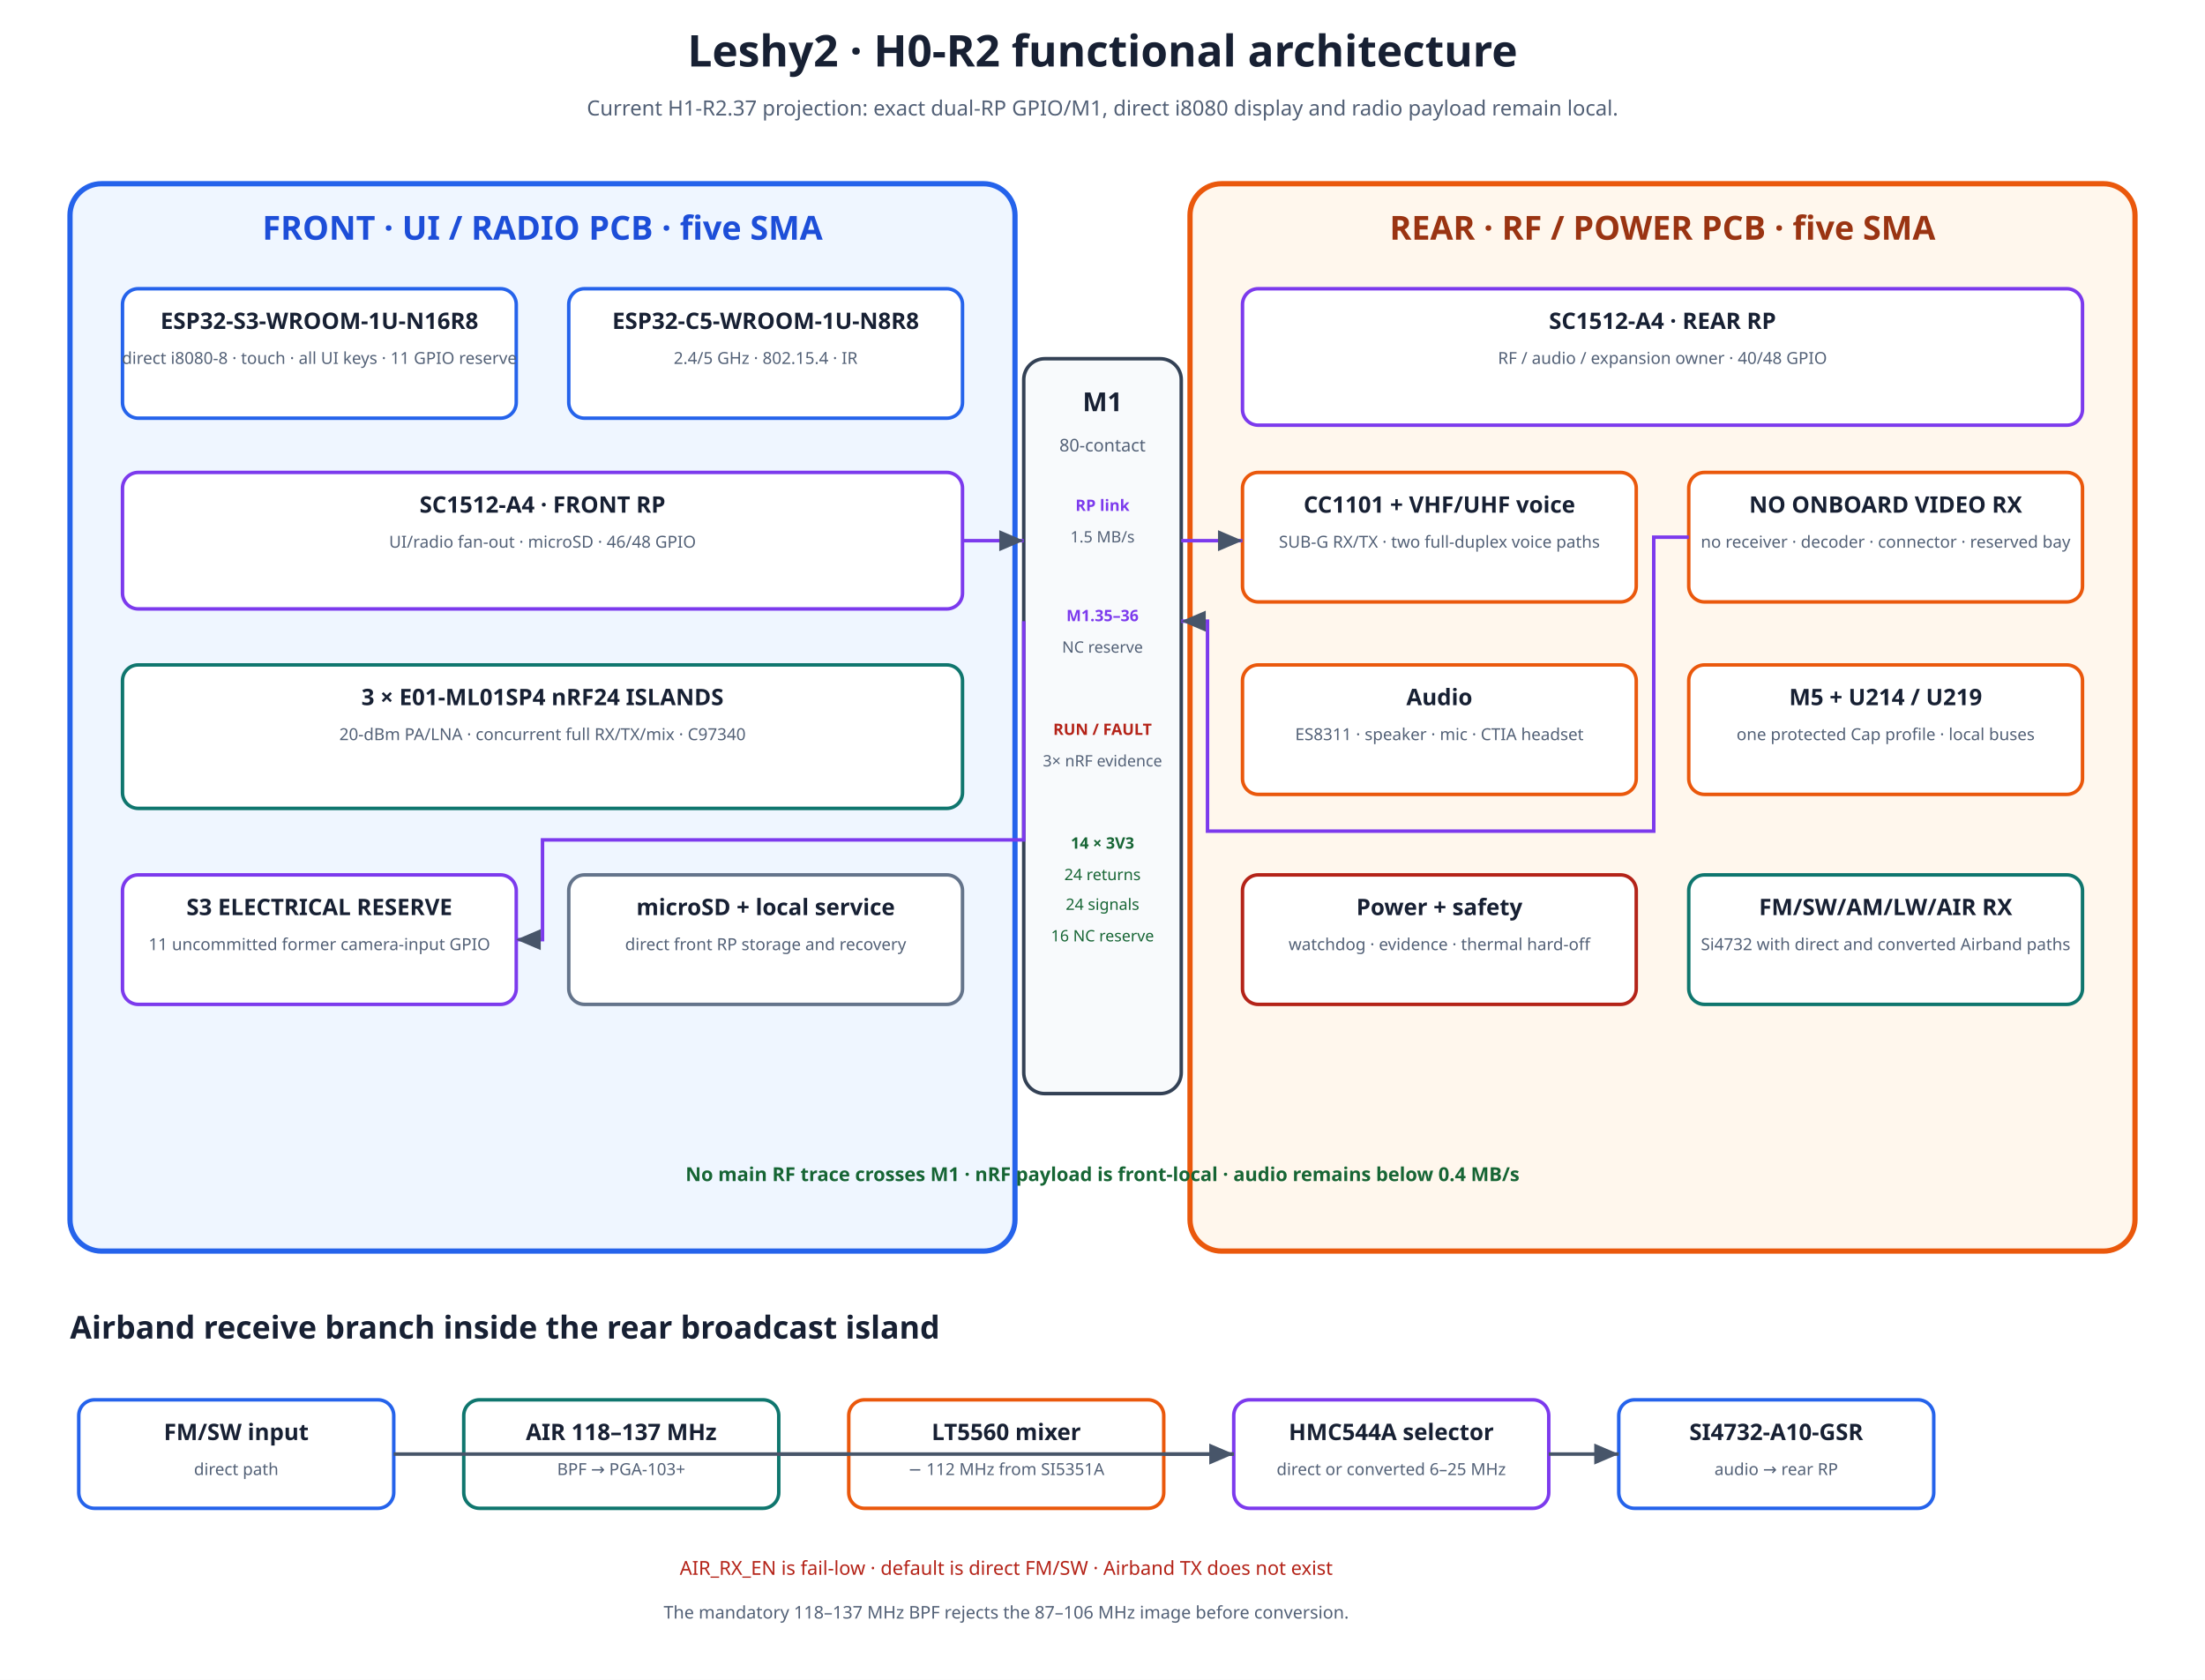
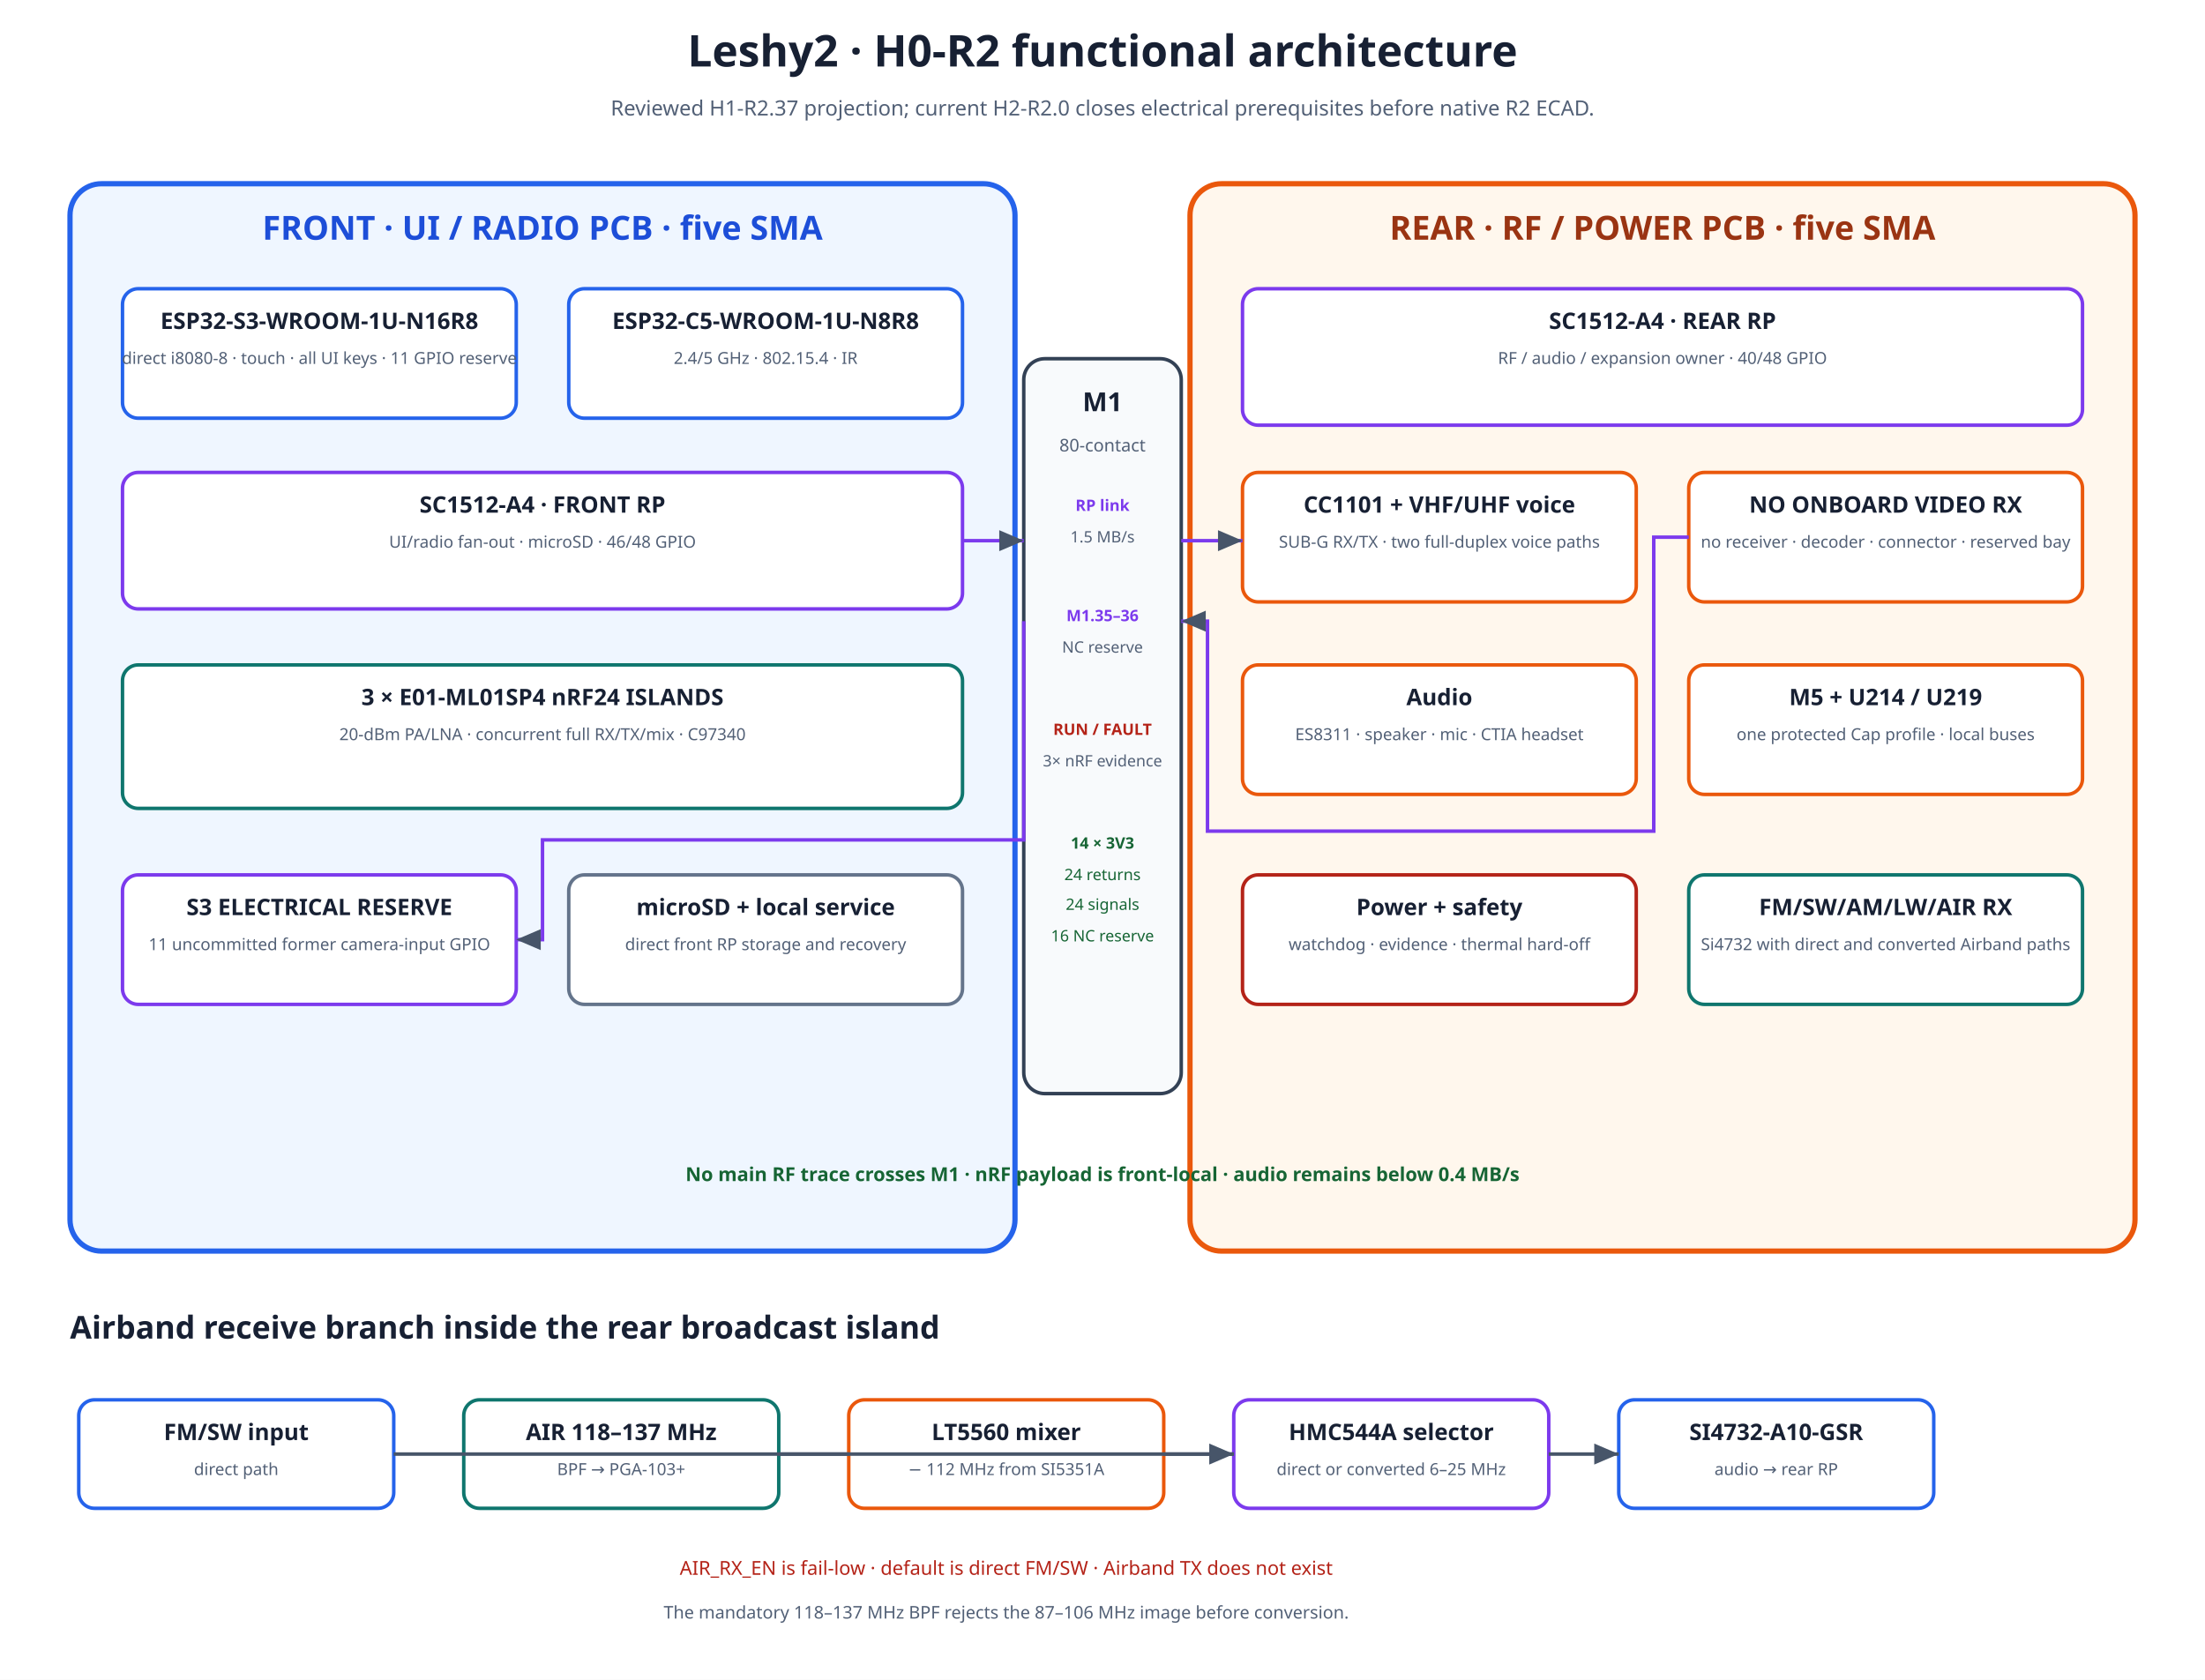
<svg xmlns="http://www.w3.org/2000/svg" width="1260" height="960" viewBox="0 0 1260 960">
  <defs>
    <marker id="a" markerWidth="8" markerHeight="8" refX="7" refY="3" orient="auto">
      <path d="M0 0 L7 3 L0 6z" fill="#475569" />
    </marker>
  </defs>
  <rect width="100%" height="100%" fill="#ffffff" />
  <text x="630" y="38" text-anchor="middle" font-family="sans-serif" font-size="25" font-weight="700" fill="#172033">Leshy2 · H0-R2 functional architecture</text>
-   <text x="630" y="66" text-anchor="middle" font-family="sans-serif" font-size="12" fill="#526076">Current H1-R2.37 projection: exact dual-RP GPIO/M1, direct i8080 display and radio payload remain local.</text>
+   <text x="630" y="66" text-anchor="middle" font-family="sans-serif" font-size="12" fill="#526076">Reviewed H1-R2.37 projection; current H2-R2.0 closes electrical prerequisites before native R2 ECAD.</text>
  <rect x="40" y="105" width="540" height="610" rx="18" fill="#eff6ff" stroke="#2563eb" stroke-width="3" />
  <rect x="680" y="105" width="540" height="610" rx="18" fill="#fff7ed" stroke="#ea580c" stroke-width="3" />
  <text x="310" y="137" text-anchor="middle" font-family="sans-serif" font-size="19" font-weight="700" fill="#1d4ed8">FRONT · UI / RADIO PCB · five SMA</text>
  <text x="950" y="137" text-anchor="middle" font-family="sans-serif" font-size="19" font-weight="700" fill="#9a3412">REAR · RF / POWER PCB · five SMA</text>
  <rect x="70" y="165" width="225" height="74" rx="9" fill="#ffffff" stroke="#2563eb" stroke-width="2" />
  <text x="182.5" y="188" text-anchor="middle" font-family="sans-serif" font-size="13" font-weight="700" fill="#172033">ESP32-S3-WROOM-1U-N16R8</text>
  <text x="182.5" y="208" text-anchor="middle" font-family="sans-serif" font-size="9.5" fill="#526076">direct i8080-8 · touch · all UI keys · 11 GPIO reserve</text>
  <rect x="325" y="165" width="225" height="74" rx="9" fill="#ffffff" stroke="#2563eb" stroke-width="2" />
  <text x="437.5" y="188" text-anchor="middle" font-family="sans-serif" font-size="13" font-weight="700" fill="#172033">ESP32-C5-WROOM-1U-N8R8</text>
  <text x="437.5" y="208" text-anchor="middle" font-family="sans-serif" font-size="9.5" fill="#526076">2.4/5 GHz · 802.15.4 · IR</text>
  <rect x="70" y="270" width="480" height="78" rx="9" fill="#ffffff" stroke="#7c3aed" stroke-width="2" />
  <text x="310.0" y="293" text-anchor="middle" font-family="sans-serif" font-size="13" font-weight="700" fill="#172033">SC1512-A4 · FRONT RP</text>
  <text x="310.0" y="313" text-anchor="middle" font-family="sans-serif" font-size="9.5" fill="#526076">UI/radio fan-out · microSD · 46/48 GPIO</text>
  <rect x="70" y="380" width="480" height="82" rx="9" fill="#ffffff" stroke="#0f766e" stroke-width="2" />
  <text x="310.0" y="403" text-anchor="middle" font-family="sans-serif" font-size="13" font-weight="700" fill="#172033">3 × E01-ML01SP4 nRF24 ISLANDS</text>
  <text x="310.0" y="423" text-anchor="middle" font-family="sans-serif" font-size="9.5" fill="#526076">20-dBm PA/LNA · concurrent full RX/TX/mix · C97340</text>
  <rect x="70" y="500" width="225" height="74" rx="9" fill="#ffffff" stroke="#7c3aed" stroke-width="2" />
  <text x="182.5" y="523" text-anchor="middle" font-family="sans-serif" font-size="13" font-weight="700" fill="#172033">S3 ELECTRICAL RESERVE</text>
  <text x="182.5" y="543" text-anchor="middle" font-family="sans-serif" font-size="9.5" fill="#526076">11 uncommitted former camera-input GPIO</text>
  <rect x="325" y="500" width="225" height="74" rx="9" fill="#ffffff" stroke="#64748b" stroke-width="2" />
  <text x="437.5" y="523" text-anchor="middle" font-family="sans-serif" font-size="13" font-weight="700" fill="#172033">microSD + local service</text>
  <text x="437.5" y="543" text-anchor="middle" font-family="sans-serif" font-size="9.5" fill="#526076">direct front RP storage and recovery</text>
  <rect x="710" y="165" width="480" height="78" rx="9" fill="#ffffff" stroke="#7c3aed" stroke-width="2" />
  <text x="950.0" y="188" text-anchor="middle" font-family="sans-serif" font-size="13" font-weight="700" fill="#172033">SC1512-A4 · REAR RP</text>
  <text x="950.0" y="208" text-anchor="middle" font-family="sans-serif" font-size="9.5" fill="#526076">RF / audio / expansion owner · 40/48 GPIO</text>
  <rect x="710" y="270" width="225" height="74" rx="9" fill="#ffffff" stroke="#ea580c" stroke-width="2" />
  <text x="822.5" y="293" text-anchor="middle" font-family="sans-serif" font-size="13" font-weight="700" fill="#172033">CC1101 + VHF/UHF voice</text>
  <text x="822.5" y="313" text-anchor="middle" font-family="sans-serif" font-size="9.5" fill="#526076">SUB-G RX/TX · two full-duplex voice paths</text>
  <rect x="965" y="270" width="225" height="74" rx="9" fill="#ffffff" stroke="#ea580c" stroke-width="2" />
  <text x="1077.5" y="293" text-anchor="middle" font-family="sans-serif" font-size="13" font-weight="700" fill="#172033">NO ONBOARD VIDEO RX</text>
  <text x="1077.5" y="313" text-anchor="middle" font-family="sans-serif" font-size="9.5" fill="#526076">no receiver · decoder · connector · reserved bay</text>
  <rect x="710" y="380" width="225" height="74" rx="9" fill="#ffffff" stroke="#ea580c" stroke-width="2" />
  <text x="822.5" y="403" text-anchor="middle" font-family="sans-serif" font-size="13" font-weight="700" fill="#172033">Audio</text>
  <text x="822.5" y="423" text-anchor="middle" font-family="sans-serif" font-size="9.5" fill="#526076">ES8311 · speaker · mic · CTIA headset</text>
  <rect x="965" y="380" width="225" height="74" rx="9" fill="#ffffff" stroke="#ea580c" stroke-width="2" />
  <text x="1077.5" y="403" text-anchor="middle" font-family="sans-serif" font-size="13" font-weight="700" fill="#172033">M5 + U214 / U219</text>
  <text x="1077.5" y="423" text-anchor="middle" font-family="sans-serif" font-size="9.5" fill="#526076">one protected Cap profile · local buses</text>
  <rect x="710" y="500" width="225" height="74" rx="9" fill="#ffffff" stroke="#b42318" stroke-width="2" />
  <text x="822.5" y="523" text-anchor="middle" font-family="sans-serif" font-size="13" font-weight="700" fill="#172033">Power + safety</text>
  <text x="822.5" y="543" text-anchor="middle" font-family="sans-serif" font-size="9.5" fill="#526076">watchdog · evidence · thermal hard-off</text>
  <rect x="965" y="500" width="225" height="74" rx="9" fill="#ffffff" stroke="#0f766e" stroke-width="2" />
  <text x="1077.5" y="523" text-anchor="middle" font-family="sans-serif" font-size="13" font-weight="700" fill="#172033">FM/SW/AM/LW/AIR RX</text>
  <text x="1077.5" y="543" text-anchor="middle" font-family="sans-serif" font-size="9.5" fill="#526076">Si4732 with direct and converted Airband paths</text>
  <rect x="585" y="205" width="90" height="420" rx="12" fill="#f8fafc" stroke="#334155" stroke-width="2" />
  <text x="630" y="235" text-anchor="middle" font-family="sans-serif" font-size="15" font-weight="700" fill="#172033">M1</text>
  <text x="630" y="258" text-anchor="middle" font-family="sans-serif" font-size="10" fill="#526076">80-contact</text>
  <text x="630" y="292" text-anchor="middle" font-family="sans-serif" font-size="9" font-weight="700" fill="#7c3aed">RP link</text>
  <text x="630" y="310" text-anchor="middle" font-family="sans-serif" font-size="9" fill="#526076">1.5 MB/s</text>
  <text x="630" y="355" text-anchor="middle" font-family="sans-serif" font-size="9" font-weight="700" fill="#7c3aed">M1.35–36</text>
  <text x="630" y="373" text-anchor="middle" font-family="sans-serif" font-size="9" fill="#526076">NC reserve</text>
  <text x="630" y="420" text-anchor="middle" font-family="sans-serif" font-size="9" font-weight="700" fill="#b42318">RUN / FAULT</text>
  <text x="630" y="438" text-anchor="middle" font-family="sans-serif" font-size="9" fill="#526076">3× nRF evidence</text>
  <text x="630" y="485" text-anchor="middle" font-family="sans-serif" font-size="9" font-weight="700" fill="#166534">14 × 3V3</text>
  <text x="630" y="503" text-anchor="middle" font-family="sans-serif" font-size="9" fill="#166534">24 returns</text>
  <text x="630" y="520" text-anchor="middle" font-family="sans-serif" font-size="9" fill="#166534">24 signals</text>
  <text x="630" y="538" text-anchor="middle" font-family="sans-serif" font-size="9" fill="#166534">16 NC reserve</text>
  <line x1="550" y1="309" x2="585" y2="309" stroke="#7c3aed" stroke-width="2" marker-end="url(#a)" />
  <line x1="675" y1="309" x2="710" y2="309" stroke="#7c3aed" stroke-width="2" marker-end="url(#a)" />
  <path d="M965 307 H945 V475 H690 V355 H675" fill="none" stroke="#7c3aed" stroke-width="2" marker-end="url(#a)" />
  <path d="M585 355 V480 H310 V537 H295" fill="none" stroke="#7c3aed" stroke-width="2" marker-end="url(#a)" />
  <text x="630" y="675" text-anchor="middle" font-family="sans-serif" font-size="11" font-weight="700" fill="#166534">No main RF trace crosses M1 · nRF payload is front-local · audio remains below 0.4 MB/s</text>
  <text x="40" y="765" font-family="sans-serif" font-size="18" font-weight="700" fill="#172033">Airband receive branch inside the rear broadcast island</text>
  <rect x="45" y="800" width="180" height="62" rx="9" fill="#ffffff" stroke="#2563eb" stroke-width="2" />
  <text x="135.0" y="823" text-anchor="middle" font-family="sans-serif" font-size="13" font-weight="700" fill="#172033">FM/SW input</text>
  <text x="135.0" y="843" text-anchor="middle" font-family="sans-serif" font-size="9.5" fill="#526076">direct path</text>
  <rect x="265" y="800" width="180" height="62" rx="9" fill="#ffffff" stroke="#0f766e" stroke-width="2" />
  <text x="355.0" y="823" text-anchor="middle" font-family="sans-serif" font-size="13" font-weight="700" fill="#172033">AIR 118–137 MHz</text>
  <text x="355.0" y="843" text-anchor="middle" font-family="sans-serif" font-size="9.5" fill="#526076">BPF → PGA-103+</text>
  <rect x="485" y="800" width="180" height="62" rx="9" fill="#ffffff" stroke="#ea580c" stroke-width="2" />
  <text x="575.0" y="823" text-anchor="middle" font-family="sans-serif" font-size="13" font-weight="700" fill="#172033">LT5560 mixer</text>
  <text x="575.0" y="843" text-anchor="middle" font-family="sans-serif" font-size="9.5" fill="#526076">− 112 MHz from SI5351A</text>
  <rect x="705" y="800" width="180" height="62" rx="9" fill="#ffffff" stroke="#7c3aed" stroke-width="2" />
  <text x="795.0" y="823" text-anchor="middle" font-family="sans-serif" font-size="13" font-weight="700" fill="#172033">HMC544A selector</text>
  <text x="795.0" y="843" text-anchor="middle" font-family="sans-serif" font-size="9.5" fill="#526076">direct or converted 6–25 MHz</text>
  <rect x="925" y="800" width="180" height="62" rx="9" fill="#ffffff" stroke="#2563eb" stroke-width="2" />
  <text x="1015.0" y="823" text-anchor="middle" font-family="sans-serif" font-size="13" font-weight="700" fill="#172033">SI4732-A10-GSR</text>
  <text x="1015.0" y="843" text-anchor="middle" font-family="sans-serif" font-size="9.5" fill="#526076">audio → rear RP</text>
  <path d="M225 831 H705" fill="none" stroke="#475569" stroke-width="2" marker-end="url(#a)" />
  <path d="M445 831 H485 M665 831 H705 M885 831 H925" fill="none" stroke="#475569" stroke-width="2" marker-end="url(#a)" />
  <text x="575" y="900" text-anchor="middle" font-family="sans-serif" font-size="11" fill="#b42318">AIR_RX_EN is fail-low · default is direct FM/SW · Airband TX does not exist</text>
  <text x="575" y="925" text-anchor="middle" font-family="sans-serif" font-size="10" fill="#526076">The mandatory 118–137 MHz BPF rejects the 87–106 MHz image before conversion.</text>
</svg>
